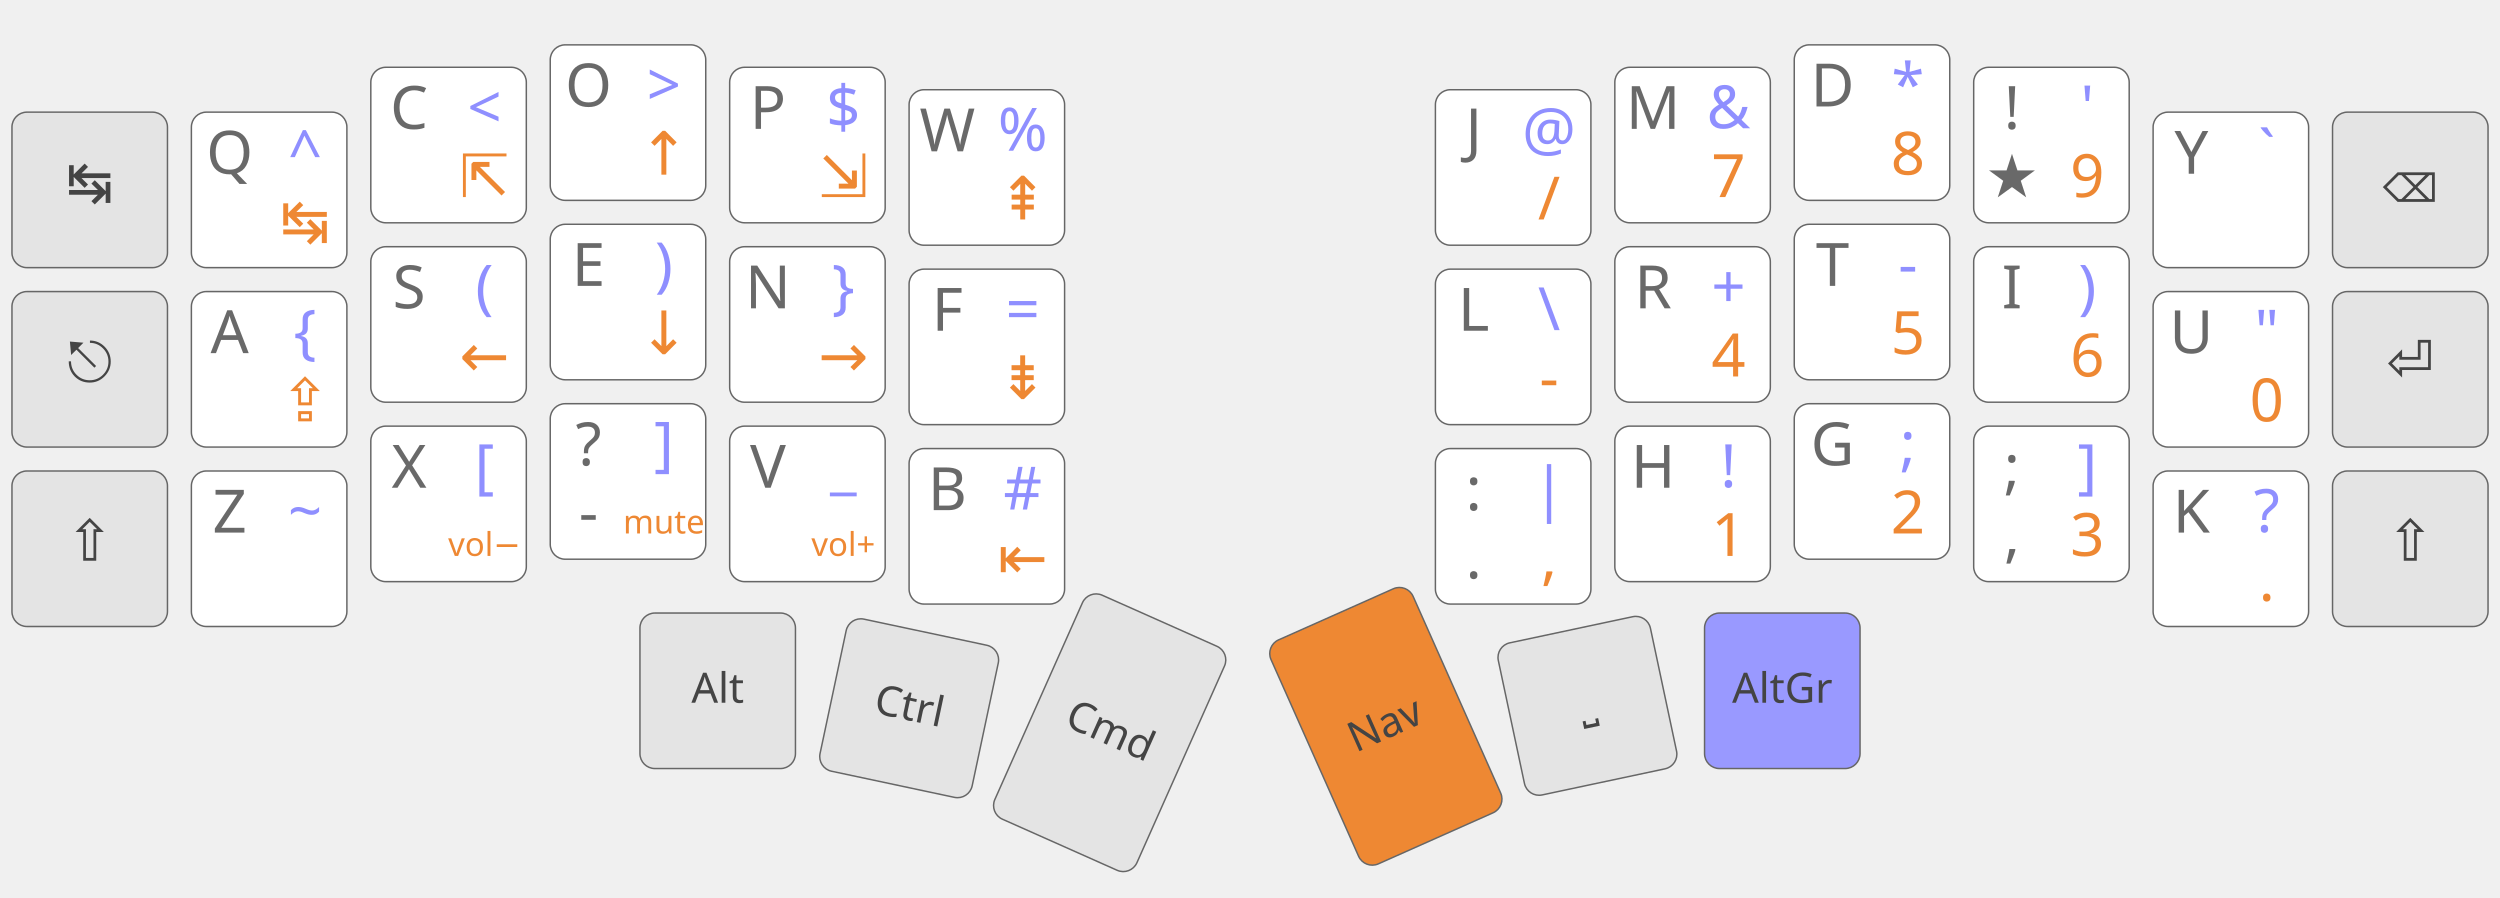
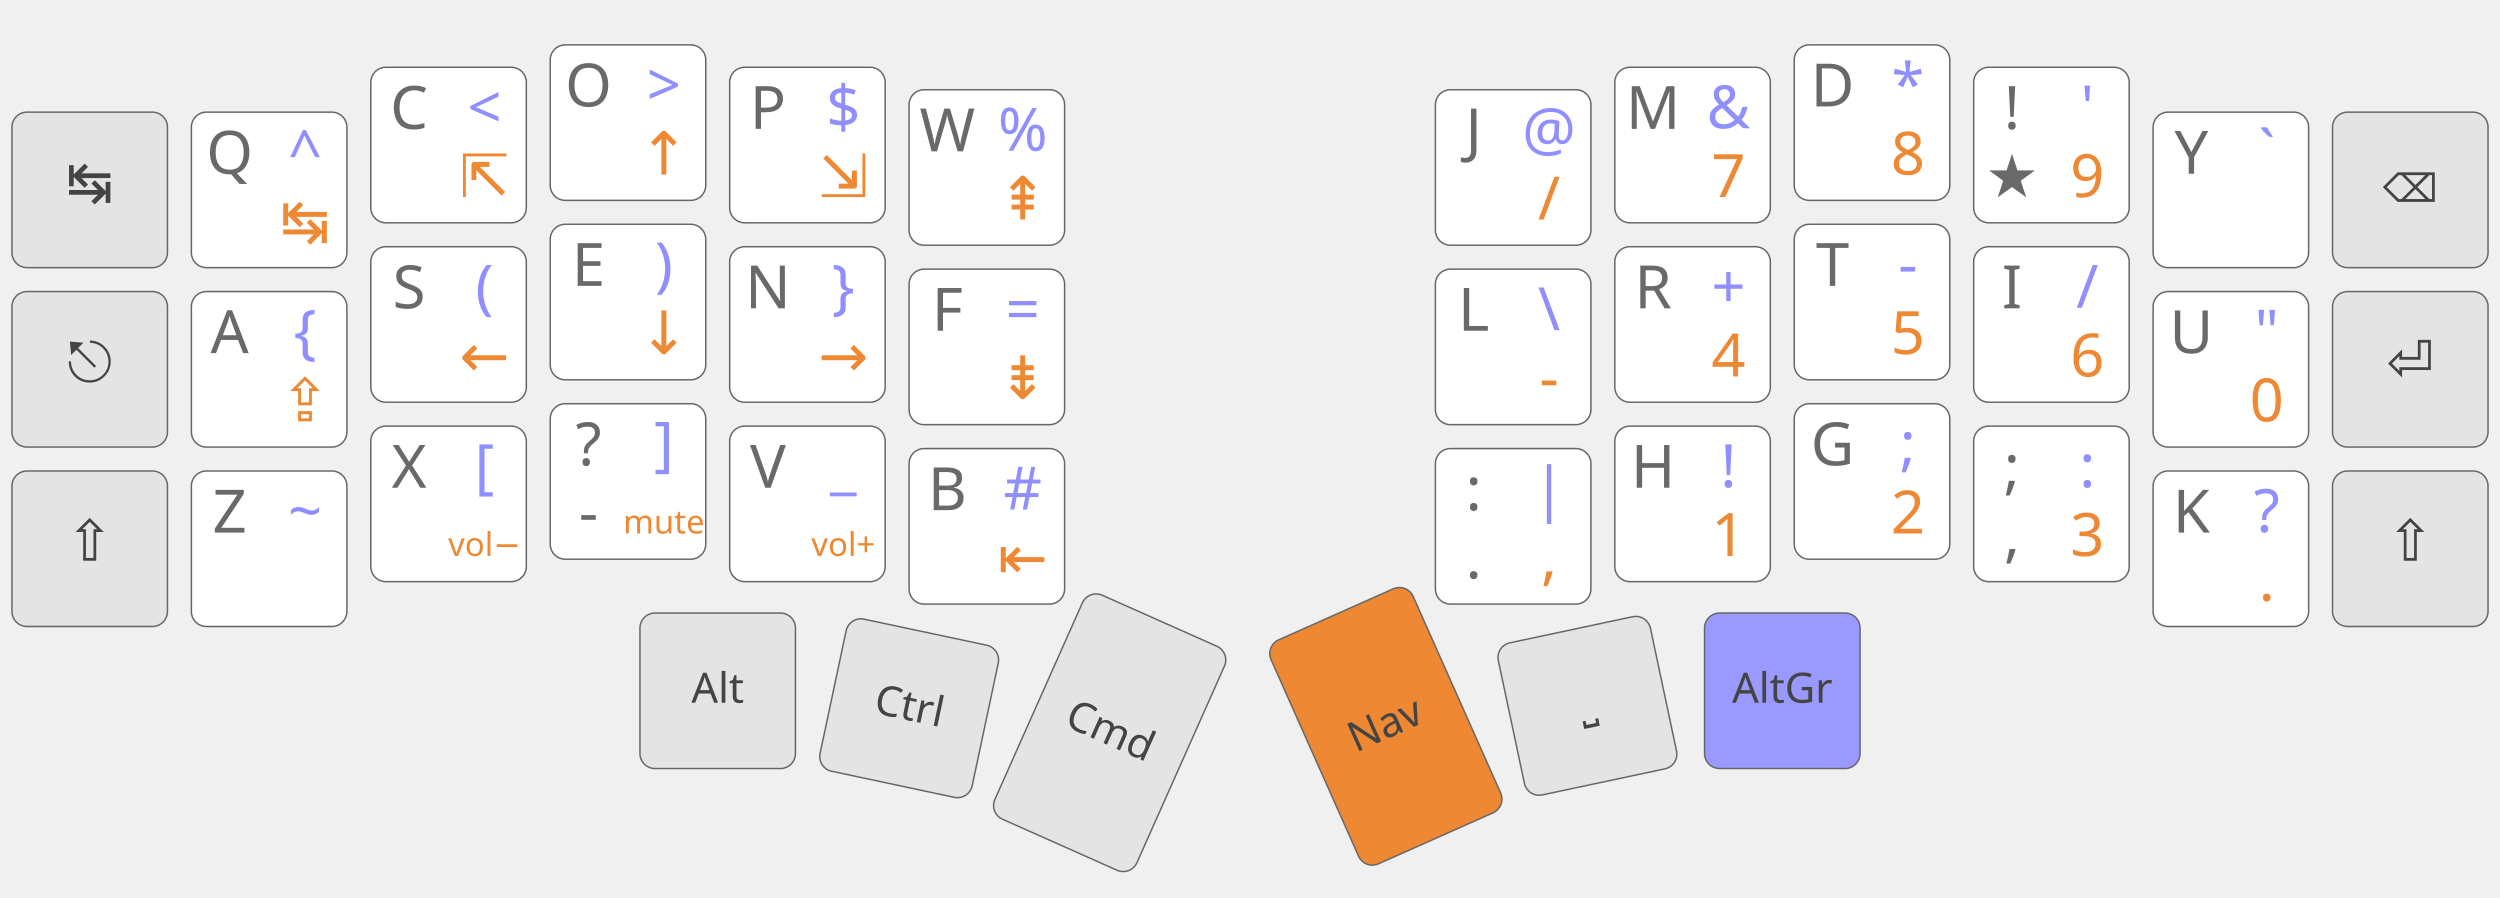
<svg xmlns="http://www.w3.org/2000/svg" viewBox="0 0 836 300">
  <style>
    :root {
      color-scheme: light dark;
    }
    rect, path {
      fill: #f8f8f8;
      fill: #fff;
      stroke: #666;
      stroke-width: .5px;
    }
    text {
      fill: #444;
      font: normal 20px sans-serif;
      text-align: center;
      text-anchor: middle;
    }

    .specialKey rect { fill: #e4e4e4; }
    .specialKey text { font-size: 14px; }
    .text            { font-size: 11px; }

    #left  { transform: translate(  4px, 15px); }
    #right { transform: translate(480px, 15px); }

    /* column stagger */

    .col_L { transform: translate(  0px, 22.5px); }
    .col_1 { transform: translate( 60px, 22.5px); }
    .col_2 { transform: translate(120px,  7.5px); }
    .col_3 { transform: translate(180px,  0.0px); }
    .col_4 { transform: translate(240px,  7.5px); }
    .col_5 { transform: translate(300px, 15.0px); }

    .col_6 { transform: translate(  0px, 15.0px); }
    .col_7 { transform: translate( 60px,  7.5px); }
    .col_8 { transform: translate(120px,  0.0px); }
    .col_9 { transform: translate(180px,  7.5px); }
    .col_0 { transform: translate(240px, 22.5px); }
    .col_R { transform: translate(300px, 22.5px); }

    /* XXX these thumb clusters have been positioned with magic numbers */

    .thb_3 { transform: translate(210px, 190px); }
    .thb_4 { transform: translate(280px, 191px); }
    .thb_5 { transform: translate(360px, 182px); }
    .thb_4 g { transform: rotate(12deg); }
    .thb_5 g { transform: rotate(24deg); }

    .thb_8 { transform: translate( 90px, 190px); }
    .thb_7 { transform: translate( 20px, 201px); }
    .thb_6 { transform: translate(-57px, 201px); }
    .thb_7 g { transform: rotate(-12deg); }
    .thb_6 g { transform: rotate(-24deg); }

    #sym rect { fill: #99f; }
    #nav rect { fill: #e83; }
    .sym { fill: #44f; transform: translate(0, -23px); }
    .nav { fill: #e83; }

    .level1, .level2 { opacity: 0.8; }
    .sym             { opacity: 0.6; }

    @media (prefers-color-scheme: dark) {
      .specialKey rect { fill: #333; }
      rect, path       { fill: #444; }
      text             { fill: #bbb; }
      .sym             { fill: #99f; }
      #sym rect        { fill: #77d; }
      #sym text        { fill: navy; }
      #nav text        { fill: brown;}
    }
  </style>
  <g id="left">
    <g class="col_L specialKey">
      <g transform="translate(0 0)">
        <rect width="52" height="52" rx="5" ry="5" />
        <text x="26" y="30" style="font-size: 19px;">↹</text>
      </g>
      <g transform="translate(0 60)">
        <rect width="52" height="52" rx="5" ry="5" />
        <text x="26" y="30" style="font-size: 19px;">⎋</text>
      </g>
      <g transform="translate(0 120)">
        <rect width="52" height="52" rx="5" ry="5" />
        <text x="26" y="30" style="font-size: 19px;">⇧</text>
      </g>
    </g>
    <g class="col_1">
      <g transform="translate(0 0)">
        <rect width="52" height="52" rx="5" ry="5" />
        <text x="12.8" y="20.6" class="level2">Q</text>
        <text x="38.0" y="43.4" class="sym">^</text>
        <text x="38.0" y="43.4" class="nav">↹</text>
      </g>
      <g transform="translate(0 60)">
        <rect width="52" height="52" rx="5" ry="5" />
        <text x="12.8" y="20.6" class="level2">A</text>
        <text x="38.0" y="43.4" class="sym">{</text>
        <text x="38.0" y="43.4" class="nav">⇪</text>
      </g>
      <g transform="translate(0 120)">
        <rect width="52" height="52" rx="5" ry="5" />
        <text x="12.8" y="20.6" class="level2">Z</text>
        <text x="38.0" y="43.4" class="sym">~</text>
        <text x="38.0" y="43.4" class="nav" />
      </g>
    </g>
    <g class="col_2">
      <g transform="translate(0 0)">
        <rect width="52" height="52" rx="5" ry="5" />
        <text x="12.8" y="20.6" class="level2">C</text>
        <text x="38.0" y="43.4" class="sym">&lt;</text>
        <text x="38.0" y="43.4" class="nav">⇱</text>
      </g>
      <g transform="translate(0 60)">
        <rect width="52" height="52" rx="5" ry="5" />
        <text x="12.8" y="20.6" class="level2">S</text>
        <text x="38.0" y="43.4" class="sym">(</text>
        <text x="38.0" y="43.4" class="nav">←</text>
      </g>
      <g transform="translate(0 120)">
        <rect width="52" height="52" rx="5" ry="5" />
        <text x="12.8" y="20.6" class="level2">X</text>
        <text x="38.0" y="43.4" class="sym">[</text>
        <text x="38.0" y="43.4" class="nav text">vol−</text>
      </g>
    </g>
    <g class="col_3">
      <g transform="translate(0 0)">
        <rect width="52" height="52" rx="5" ry="5" />
        <text x="12.8" y="20.6" class="level2">O</text>
        <text x="38.0" y="43.4" class="sym">&gt;</text>
        <text x="38.0" y="43.4" class="nav">↑</text>
      </g>
      <g transform="translate(0 60)">
        <rect width="52" height="52" rx="5" ry="5" />
        <text x="12.8" y="20.6" class="level2">E</text>
        <text x="38.0" y="43.4" class="sym">)</text>
        <text x="38.0" y="43.4" class="nav">↓</text>
      </g>
      <g transform="translate(0 120)">
        <rect width="52" height="52" rx="5" ry="5" />
        <text x="12.8" y="43.4" class="level1">-</text>
        <text x="12.8" y="20.6" class="level2">?</text>
        <text x="38.0" y="43.4" class="sym">]</text>
        <text x="38.0" y="43.4" class="nav text">mute</text>
      </g>
    </g>
    <g class="col_4">
      <g transform="translate(0 0)">
        <rect width="52" height="52" rx="5" ry="5" />
        <text x="12.8" y="20.6" class="level2">P</text>
        <text x="38.0" y="43.4" class="sym">$</text>
        <text x="38.0" y="43.4" class="nav">⇲</text>
      </g>
      <g transform="translate(0 60)">
        <rect width="52" height="52" rx="5" ry="5" />
        <text x="12.8" y="20.6" class="level2">N</text>
        <text x="38.0" y="43.4" class="sym">}</text>
        <text x="38.0" y="43.4" class="nav">→</text>
      </g>
      <g transform="translate(0 120)">
        <rect width="52" height="52" rx="5" ry="5" />
        <text x="12.8" y="20.6" class="level2">V</text>
        <text x="38.0" y="43.4" class="sym">_</text>
        <text x="38.0" y="43.4" class="nav text">vol+</text>
      </g>
    </g>
    <g class="col_5">
      <g transform="translate(0 0)">
        <rect width="52" height="52" rx="5" ry="5" />
        <text x="12.8" y="20.6" class="level2">W</text>
        <text x="38.0" y="43.4" class="sym">%</text>
        <text x="38.0" y="43.4" class="nav">⇞</text>
      </g>
      <g transform="translate(0 60)">
        <rect width="52" height="52" rx="5" ry="5" />
        <text x="12.8" y="20.6" class="level2">F</text>
        <text x="38.0" y="43.4" class="sym">=</text>
        <text x="38.0" y="43.4" class="nav">⇟</text>
      </g>
      <g transform="translate(0 120)">
        <rect width="52" height="52" rx="5" ry="5" />
        <text x="12.8" y="20.6" class="level2">B</text>
        <text x="38.0" y="43.4" class="sym">#</text>
        <text x="38.0" y="43.4" class="nav">⇤</text>
      </g>
    </g>
    <g class="thb_3 specialKey">
      <g>
        <rect width="52" height="52" rx="5" ry="5" />
        <text x="26" y="30">Alt</text>
      </g>
    </g>
    <g class="thb_4 specialKey">
      <g>
        <rect width="52" height="52" rx="5" ry="5" />
        <text x="26" y="30">Ctrl</text>
      </g>
    </g>
    <g class="thb_5 specialKey">
      <g>
        <rect width="52" height="82" rx="5" ry="5" />
        <text x="26" y="45">Cmd</text>
      </g>
    </g>
  </g>
  <g id="right">
    <g class="col_6">
      <g transform="translate(0 0)">
        <rect width="52" height="52" rx="5" ry="5" />
        <text x="12.8" y="20.6" class="level2">J</text>
        <text x="38.0" y="43.4" class="sym">@</text>
        <text x="38.0" y="43.4" class="nav">/</text>
      </g>
      <g transform="translate(0 60)">
        <rect width="52" height="52" rx="5" ry="5" />
        <text x="12.8" y="20.6" class="level2">L</text>
        <text x="38.0" y="43.4" class="sym">\</text>
        <text x="38.0" y="43.4" class="nav">-</text>
      </g>
      <g transform="translate(0 120)">
        <rect width="52" height="52" rx="5" ry="5" />
        <text x="12.8" y="43.4" class="level1">.</text>
        <text x="12.8" y="20.6" class="level2">:</text>
        <text x="38.0" y="43.4" class="sym">|</text>
        <text x="38.0" y="43.4" class="nav">,</text>
      </g>
    </g>
    <g class="col_7">
      <g transform="translate(0 0)">
        <rect width="52" height="52" rx="5" ry="5" />
        <text x="12.8" y="20.6" class="level2">M</text>
        <text x="38.0" y="43.4" class="sym">&amp;</text>
        <text x="38.0" y="43.4" class="nav">7</text>
      </g>
      <g transform="translate(0 60)">
        <rect width="52" height="52" rx="5" ry="5" />
        <text x="12.8" y="20.6" class="level2">R</text>
        <text x="38.0" y="43.4" class="sym">+</text>
        <text x="38.0" y="43.4" class="nav">4</text>
      </g>
      <g transform="translate(0 120)">
        <rect width="52" height="52" rx="5" ry="5" />
        <text x="12.8" y="20.6" class="level2">H</text>
        <text x="38.0" y="43.4" class="sym">!</text>
        <text x="38.0" y="43.4" class="nav">1</text>
      </g>
    </g>
    <g class="col_8">
      <g transform="translate(0 0)">
        <rect width="52" height="52" rx="5" ry="5" />
        <text x="12.8" y="20.6" class="level2">D</text>
        <text x="38.0" y="43.4" class="sym">*</text>
        <text x="38.0" y="43.4" class="nav">8</text>
      </g>
      <g transform="translate(0 60)">
        <rect width="52" height="52" rx="5" ry="5" />
        <text x="12.8" y="20.6" class="level2">T</text>
        <text x="38.0" y="43.4" class="sym">-</text>
        <text x="38.0" y="43.4" class="nav">5</text>
      </g>
      <g transform="translate(0 120)">
        <rect width="52" height="52" rx="5" ry="5" />
        <text x="12.8" y="20.6" class="level2">G</text>
        <text x="38.0" y="43.4" class="sym">;</text>
        <text x="38.0" y="43.4" class="nav">2</text>
      </g>
    </g>
    <g class="col_9">
      <g transform="translate(0 0)">
        <rect width="52" height="52" rx="5" ry="5" />
        <text x="12.8" y="43.4" class="level1">★</text>
        <text x="12.8" y="20.6" class="level2">!</text>
        <text x="38.0" y="43.4" class="sym">'</text>
        <text x="38.0" y="43.4" class="nav">9</text>
      </g>
      <g transform="translate(0 60)">
        <rect width="52" height="52" rx="5" ry="5" />
        <text x="12.8" y="20.6" class="level2">I</text>
-         <text x="38.0" y="43.4" class="sym">)</text>
+         <text x="38.0" y="43.4" class="sym">/</text>
        <text x="38.0" y="43.4" class="nav">6</text>
      </g>
      <g transform="translate(0 120)">
        <rect width="52" height="52" rx="5" ry="5" />
        <text x="12.8" y="43.4" class="level1">,</text>
        <text x="12.8" y="20.6" class="level2">;</text>
-         <text x="38.0" y="43.4" class="sym">]</text>
+         <text x="38.0" y="43.4" class="sym">:</text>
        <text x="38.0" y="43.4" class="nav">3</text>
      </g>
    </g>
    <g class="col_0">
      <g transform="translate(0 0)">
        <rect width="52" height="52" rx="5" ry="5" />
        <text x="12.8" y="20.6" class="level2">Y</text>
        <text x="38.0" y="43.4" class="sym">`</text>
        <text x="38.0" y="43.4" class="nav" />
      </g>
      <g transform="translate(0 60)">
        <rect width="52" height="52" rx="5" ry="5" />
        <text x="12.8" y="20.6" class="level2">U</text>
        <text x="38.0" y="43.4" class="sym">"</text>
        <text x="38.0" y="43.4" class="nav">0</text>
      </g>
      <g transform="translate(0 120)">
        <rect width="52" height="52" rx="5" ry="5" />
        <text x="12.8" y="20.6" class="level2">K</text>
        <text x="38.0" y="43.4" class="sym">?</text>
        <text x="38.0" y="43.4" class="nav">.</text>
      </g>
    </g>
    <g class="col_R specialKey">
      <g transform="translate(0 0)">
        <rect width="52" height="52" rx="5" ry="5" />
        <text x="26" y="30" style="font-size: 13px;">⌫</text>
      </g>
      <g transform="translate(0 60)">
        <rect width="52" height="52" rx="5" ry="5" />
        <text x="26" y="30" style="font-size: 19px;">⏎</text>
      </g>
      <g transform="translate(0 120)">
        <rect width="52" height="52" rx="5" ry="5" />
        <text x="26" y="30" style="font-size: 19px;">⇧</text>
      </g>
    </g>
    <g class="thb_6 specialKey" id="nav">
      <g>
        <rect width="52" height="82" rx="5" ry="5" />
        <text x="26" y="45">Nav</text>
      </g>
    </g>
    <g class="thb_7 specialKey">
      <g>
        <rect width="52" height="52" rx="5" ry="5" />
        <text x="26" y="30">⎵</text>
      </g>
    </g>
    <g class="thb_8 specialKey" id="sym">
      <g>
        <rect width="52" height="52" rx="5" ry="5" />
        <text x="26" y="30">AltGr</text>
      </g>
    </g>
  </g>
</svg>
